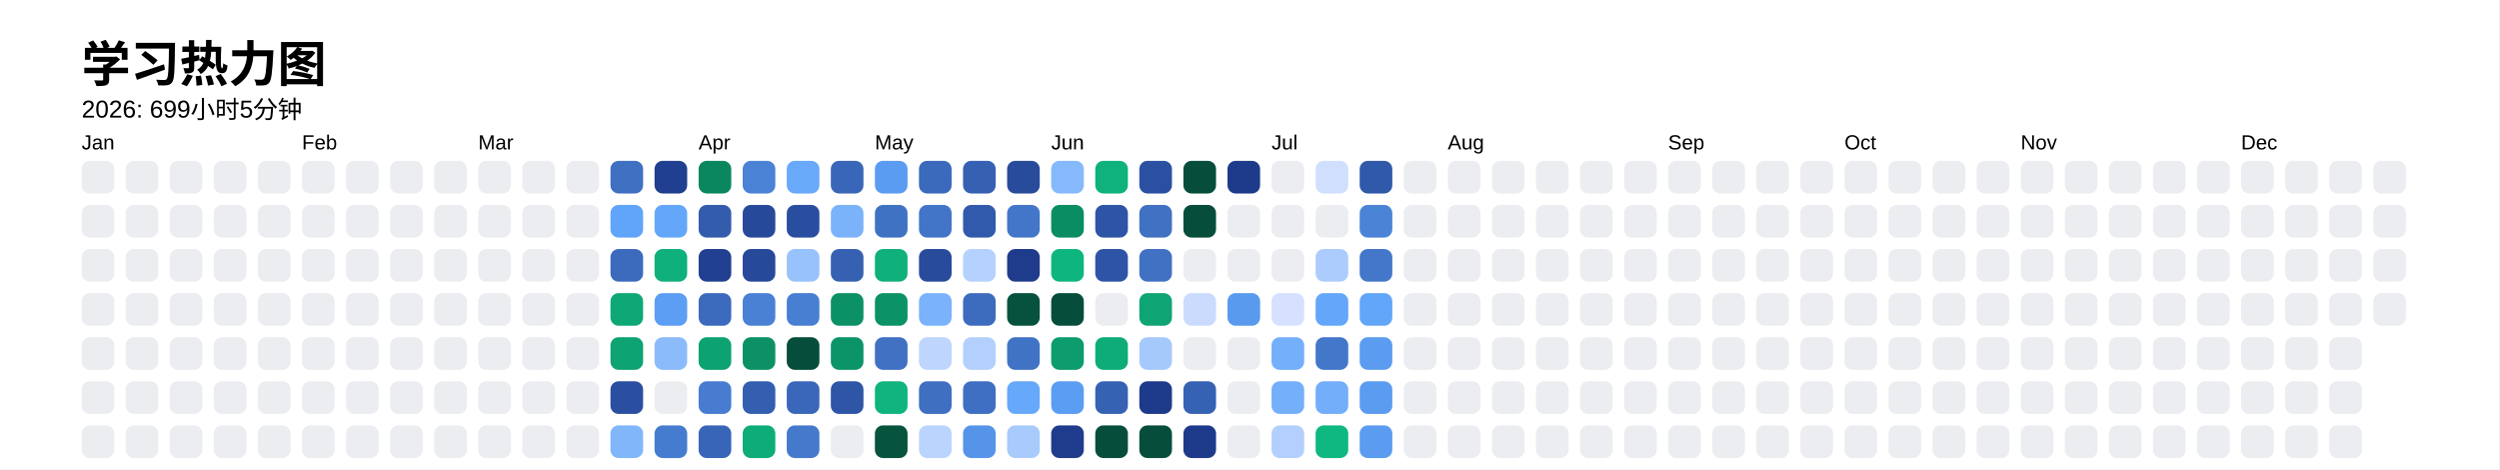
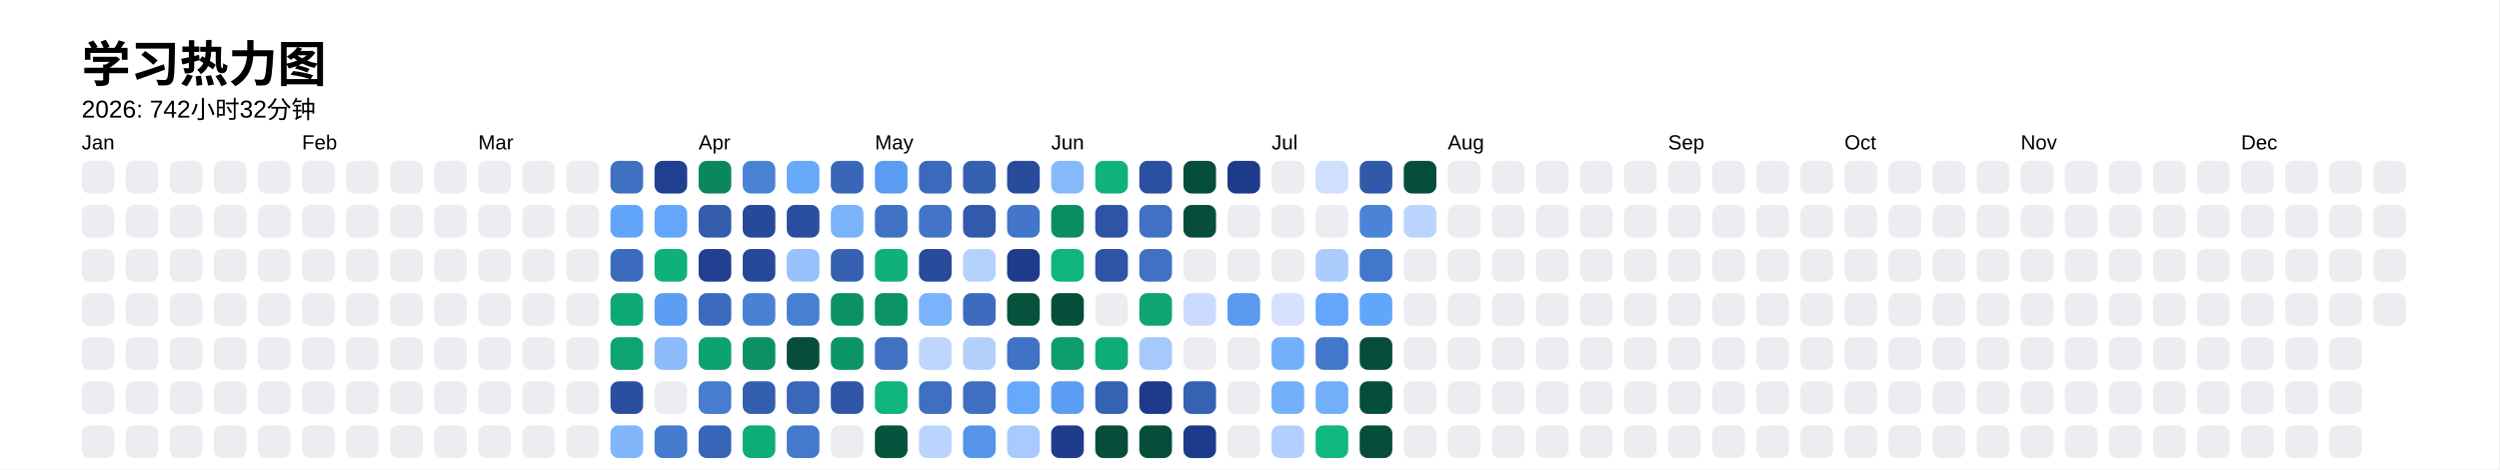
<svg xmlns="http://www.w3.org/2000/svg" style="background-color:white;" baseProfile="full" height="57.5mm" version="1.1" viewBox="0,0,306.2,57.5" width="306.2mm">
  <defs />
  <rect fill="#FFFFFF" height="57.5" width="306.2" x="0" y="0" />
  <text fill="#000000" style="font-size:6px; font-family:Arial; font-weight:bold;" x="10" y="10">学习热力图</text>
-   <text fill="#000000" style="font-size:3px; font-family:Arial;" x="10" y="14.4">2026: 699小时5分钟</text>
+   <text fill="#000000" style="font-size:3px; font-family:Arial;" x="10" y="14.4">2026: 742小时32分钟</text>
  <text fill="#000000" style="font-size:2.5px; font-family:Arial" x="10" y="18.3">Jan</text>
  <rect fill="#ebedf0" height="4" rx="1" ry="1" width="4" x="10" y="19.7" />
  <rect fill="#ebedf0" height="4" rx="1" ry="1" width="4" x="10" y="25.1" />
  <rect fill="#ebedf0" height="4" rx="1" ry="1" width="4" x="10" y="30.5" />
  <rect fill="#ebedf0" height="4" rx="1" ry="1" width="4" x="10" y="35.9" />
  <rect fill="#ebedf0" height="4" rx="1" ry="1" width="4" x="10" y="41.3" />
  <rect fill="#ebedf0" height="4" rx="1" ry="1" width="4" x="10" y="46.7" />
  <rect fill="#ebedf0" height="4" rx="1" ry="1" width="4" x="10" y="52.1" />
  <rect fill="#ebedf0" height="4" rx="1" ry="1" width="4" x="15.4" y="19.7" />
  <rect fill="#ebedf0" height="4" rx="1" ry="1" width="4" x="15.4" y="25.1" />
  <rect fill="#ebedf0" height="4" rx="1" ry="1" width="4" x="15.4" y="30.5" />
  <rect fill="#ebedf0" height="4" rx="1" ry="1" width="4" x="15.4" y="35.9" />
  <rect fill="#ebedf0" height="4" rx="1" ry="1" width="4" x="15.4" y="41.3" />
  <rect fill="#ebedf0" height="4" rx="1" ry="1" width="4" x="15.4" y="46.7" />
  <rect fill="#ebedf0" height="4" rx="1" ry="1" width="4" x="15.4" y="52.1" />
  <rect fill="#ebedf0" height="4" rx="1" ry="1" width="4" x="20.8" y="19.7" />
  <rect fill="#ebedf0" height="4" rx="1" ry="1" width="4" x="20.8" y="25.1" />
  <rect fill="#ebedf0" height="4" rx="1" ry="1" width="4" x="20.8" y="30.5" />
  <rect fill="#ebedf0" height="4" rx="1" ry="1" width="4" x="20.8" y="35.9" />
  <rect fill="#ebedf0" height="4" rx="1" ry="1" width="4" x="20.8" y="41.3" />
  <rect fill="#ebedf0" height="4" rx="1" ry="1" width="4" x="20.8" y="46.7" />
  <rect fill="#ebedf0" height="4" rx="1" ry="1" width="4" x="20.8" y="52.1" />
  <rect fill="#ebedf0" height="4" rx="1" ry="1" width="4" x="26.2" y="19.7" />
  <rect fill="#ebedf0" height="4" rx="1" ry="1" width="4" x="26.2" y="25.1" />
  <rect fill="#ebedf0" height="4" rx="1" ry="1" width="4" x="26.2" y="30.5" />
  <rect fill="#ebedf0" height="4" rx="1" ry="1" width="4" x="26.2" y="35.9" />
  <rect fill="#ebedf0" height="4" rx="1" ry="1" width="4" x="26.2" y="41.3" />
  <rect fill="#ebedf0" height="4" rx="1" ry="1" width="4" x="26.2" y="46.7" />
  <rect fill="#ebedf0" height="4" rx="1" ry="1" width="4" x="26.2" y="52.1" />
  <rect fill="#ebedf0" height="4" rx="1" ry="1" width="4" x="31.6" y="19.7" />
  <rect fill="#ebedf0" height="4" rx="1" ry="1" width="4" x="31.6" y="25.1" />
  <rect fill="#ebedf0" height="4" rx="1" ry="1" width="4" x="31.6" y="30.5" />
  <rect fill="#ebedf0" height="4" rx="1" ry="1" width="4" x="31.6" y="35.9" />
  <rect fill="#ebedf0" height="4" rx="1" ry="1" width="4" x="31.6" y="41.3" />
  <rect fill="#ebedf0" height="4" rx="1" ry="1" width="4" x="31.6" y="46.7" />
  <rect fill="#ebedf0" height="4" rx="1" ry="1" width="4" x="31.6" y="52.1" />
  <text fill="#000000" style="font-size:2.5px; font-family:Arial" x="37.0" y="18.3">Feb</text>
  <rect fill="#ebedf0" height="4" rx="1" ry="1" width="4" x="37.0" y="19.7" />
  <rect fill="#ebedf0" height="4" rx="1" ry="1" width="4" x="37.0" y="25.1" />
  <rect fill="#ebedf0" height="4" rx="1" ry="1" width="4" x="37.0" y="30.5" />
  <rect fill="#ebedf0" height="4" rx="1" ry="1" width="4" x="37.0" y="35.9" />
  <rect fill="#ebedf0" height="4" rx="1" ry="1" width="4" x="37.0" y="41.3" />
  <rect fill="#ebedf0" height="4" rx="1" ry="1" width="4" x="37.0" y="46.7" />
  <rect fill="#ebedf0" height="4" rx="1" ry="1" width="4" x="37.0" y="52.1" />
  <rect fill="#ebedf0" height="4" rx="1" ry="1" width="4" x="42.4" y="19.7" />
  <rect fill="#ebedf0" height="4" rx="1" ry="1" width="4" x="42.4" y="25.1" />
  <rect fill="#ebedf0" height="4" rx="1" ry="1" width="4" x="42.4" y="30.5" />
  <rect fill="#ebedf0" height="4" rx="1" ry="1" width="4" x="42.4" y="35.9" />
  <rect fill="#ebedf0" height="4" rx="1" ry="1" width="4" x="42.4" y="41.3" />
  <rect fill="#ebedf0" height="4" rx="1" ry="1" width="4" x="42.4" y="46.7" />
  <rect fill="#ebedf0" height="4" rx="1" ry="1" width="4" x="42.4" y="52.1" />
  <rect fill="#ebedf0" height="4" rx="1" ry="1" width="4" x="47.8" y="19.7" />
  <rect fill="#ebedf0" height="4" rx="1" ry="1" width="4" x="47.8" y="25.1" />
  <rect fill="#ebedf0" height="4" rx="1" ry="1" width="4" x="47.8" y="30.5" />
  <rect fill="#ebedf0" height="4" rx="1" ry="1" width="4" x="47.8" y="35.9" />
  <rect fill="#ebedf0" height="4" rx="1" ry="1" width="4" x="47.8" y="41.3" />
  <rect fill="#ebedf0" height="4" rx="1" ry="1" width="4" x="47.8" y="46.7" />
  <rect fill="#ebedf0" height="4" rx="1" ry="1" width="4" x="47.8" y="52.1" />
  <rect fill="#ebedf0" height="4" rx="1" ry="1" width="4" x="53.2" y="19.7" />
  <rect fill="#ebedf0" height="4" rx="1" ry="1" width="4" x="53.2" y="25.1" />
  <rect fill="#ebedf0" height="4" rx="1" ry="1" width="4" x="53.2" y="30.5" />
  <rect fill="#ebedf0" height="4" rx="1" ry="1" width="4" x="53.2" y="35.9" />
  <rect fill="#ebedf0" height="4" rx="1" ry="1" width="4" x="53.2" y="41.3" />
  <rect fill="#ebedf0" height="4" rx="1" ry="1" width="4" x="53.2" y="46.7" />
  <rect fill="#ebedf0" height="4" rx="1" ry="1" width="4" x="53.2" y="52.1" />
  <text fill="#000000" style="font-size:2.5px; font-family:Arial" x="58.6" y="18.3">Mar</text>
  <rect fill="#ebedf0" height="4" rx="1" ry="1" width="4" x="58.6" y="19.7" />
  <rect fill="#ebedf0" height="4" rx="1" ry="1" width="4" x="58.6" y="25.1" />
  <rect fill="#ebedf0" height="4" rx="1" ry="1" width="4" x="58.6" y="30.5" />
  <rect fill="#ebedf0" height="4" rx="1" ry="1" width="4" x="58.6" y="35.9" />
  <rect fill="#ebedf0" height="4" rx="1" ry="1" width="4" x="58.6" y="41.3" />
  <rect fill="#ebedf0" height="4" rx="1" ry="1" width="4" x="58.6" y="46.7" />
  <rect fill="#ebedf0" height="4" rx="1" ry="1" width="4" x="58.6" y="52.1" />
  <rect fill="#ebedf0" height="4" rx="1" ry="1" width="4" x="64" y="19.7" />
  <rect fill="#ebedf0" height="4" rx="1" ry="1" width="4" x="64" y="25.1" />
  <rect fill="#ebedf0" height="4" rx="1" ry="1" width="4" x="64" y="30.5" />
  <rect fill="#ebedf0" height="4" rx="1" ry="1" width="4" x="64" y="35.9" />
  <rect fill="#ebedf0" height="4" rx="1" ry="1" width="4" x="64" y="41.3" />
  <rect fill="#ebedf0" height="4" rx="1" ry="1" width="4" x="64" y="46.7" />
  <rect fill="#ebedf0" height="4" rx="1" ry="1" width="4" x="64" y="52.1" />
  <rect fill="#ebedf0" height="4" rx="1" ry="1" width="4" x="69.4" y="19.7" />
  <rect fill="#ebedf0" height="4" rx="1" ry="1" width="4" x="69.4" y="25.1" />
  <rect fill="#ebedf0" height="4" rx="1" ry="1" width="4" x="69.4" y="30.5" />
  <rect fill="#ebedf0" height="4" rx="1" ry="1" width="4" x="69.4" y="35.9" />
  <rect fill="#ebedf0" height="4" rx="1" ry="1" width="4" x="69.4" y="41.3" />
  <rect fill="#ebedf0" height="4" rx="1" ry="1" width="4" x="69.4" y="46.7" />
  <rect fill="#ebedf0" height="4" rx="1" ry="1" width="4" x="69.4" y="52.1" />
  <rect fill="#3f70c2" height="4" rx="1" ry="1" width="4" x="74.8" y="19.7" />
  <rect fill="#60a5fa" height="4" rx="1" ry="1" width="4" x="74.8" y="25.1" />
  <rect fill="#3c6bbd" height="4" rx="1" ry="1" width="4" x="74.8" y="30.5" />
  <rect fill="#0ea876" height="4" rx="1" ry="1" width="4" x="74.8" y="35.9" />
  <rect fill="#0ea373" height="4" rx="1" ry="1" width="4" x="74.8" y="41.3" />
  <rect fill="#2b4fa0" height="4" rx="1" ry="1" width="4" x="74.8" y="46.7" />
  <rect fill="#81b6fb" height="4" rx="1" ry="1" width="4" x="74.8" y="52.1" />
  <rect fill="#213f90" height="4" rx="1" ry="1" width="4" x="80.2" y="19.7" />
  <rect fill="#64a7fa" height="4" rx="1" ry="1" width="4" x="80.2" y="25.1" />
  <rect fill="#0fb07b" height="4" rx="1" ry="1" width="4" x="80.2" y="30.5" />
  <rect fill="#5c9ef3" height="4" rx="1" ry="1" width="4" x="80.2" y="35.9" />
  <rect fill="#8cbbfb" height="4" rx="1" ry="1" width="4" x="80.2" y="41.3" />
  <rect fill="#ebedf0" height="4" rx="1" ry="1" width="4" x="80.2" y="46.7" />
  <rect fill="#467ccf" height="4" rx="1" ry="1" width="4" x="80.2" y="52.1" />
  <text fill="#000000" style="font-size:2.5px; font-family:Arial" x="85.6" y="18.3">Apr</text>
  <rect fill="#0b8760" height="4" rx="1" ry="1" width="4" x="85.6" y="19.7" />
  <rect fill="#335cad" height="4" rx="1" ry="1" width="4" x="85.6" y="25.1" />
  <rect fill="#224091" height="4" rx="1" ry="1" width="4" x="85.6" y="30.5" />
  <rect fill="#3c6bbe" height="4" rx="1" ry="1" width="4" x="85.6" y="35.9" />
  <rect fill="#0da272" height="4" rx="1" ry="1" width="4" x="85.6" y="41.3" />
  <rect fill="#477cd0" height="4" rx="1" ry="1" width="4" x="85.6" y="46.7" />
  <rect fill="#3865b7" height="4" rx="1" ry="1" width="4" x="85.6" y="52.1" />
  <rect fill="#4a82d5" height="4" rx="1" ry="1" width="4" x="91" y="19.7" />
  <rect fill="#274999" height="4" rx="1" ry="1" width="4" x="91" y="25.1" />
  <rect fill="#27499a" height="4" rx="1" ry="1" width="4" x="91" y="30.5" />
  <rect fill="#4a81d5" height="4" rx="1" ry="1" width="4" x="91" y="35.9" />
  <rect fill="#0c9167" height="4" rx="1" ry="1" width="4" x="91" y="41.3" />
  <rect fill="#345fb0" height="4" rx="1" ry="1" width="4" x="91" y="46.7" />
  <rect fill="#0eac79" height="4" rx="1" ry="1" width="4" x="91" y="52.1" />
  <rect fill="#68a9fa" height="4" rx="1" ry="1" width="4" x="96.4" y="19.7" />
  <rect fill="#2a4e9f" height="4" rx="1" ry="1" width="4" x="96.4" y="25.1" />
  <rect fill="#98c2fc" height="4" rx="1" ry="1" width="4" x="96.4" y="30.5" />
  <rect fill="#487fd2" height="4" rx="1" ry="1" width="4" x="96.4" y="35.9" />
  <rect fill="#064e3b" height="4" rx="1" ry="1" width="4" x="96.4" y="41.3" />
  <rect fill="#3a67ba" height="4" rx="1" ry="1" width="4" x="96.4" y="46.7" />
  <rect fill="#4579cc" height="4" rx="1" ry="1" width="4" x="96.4" y="52.1" />
  <rect fill="#3966b8" height="4" rx="1" ry="1" width="4" x="101.8" y="19.7" />
  <rect fill="#7bb3fb" height="4" rx="1" ry="1" width="4" x="101.8" y="25.1" />
  <rect fill="#3661b3" height="4" rx="1" ry="1" width="4" x="101.8" y="30.5" />
  <rect fill="#0c9167" height="4" rx="1" ry="1" width="4" x="101.8" y="35.9" />
  <rect fill="#0c9469" height="4" rx="1" ry="1" width="4" x="101.8" y="41.3" />
  <rect fill="#2e55a6" height="4" rx="1" ry="1" width="4" x="101.8" y="46.7" />
  <rect fill="#ebedf0" height="4" rx="1" ry="1" width="4" x="101.8" y="52.1" />
  <text fill="#000000" style="font-size:2.5px; font-family:Arial" x="107.2" y="18.3">May</text>
  <rect fill="#5a9cf1" height="4" rx="1" ry="1" width="4" x="107.2" y="19.7" />
  <rect fill="#4072c4" height="4" rx="1" ry="1" width="4" x="107.2" y="25.1" />
  <rect fill="#0fb07b" height="4" rx="1" ry="1" width="4" x="107.2" y="30.5" />
  <rect fill="#0c9267" height="4" rx="1" ry="1" width="4" x="107.2" y="35.9" />
  <rect fill="#4071c3" height="4" rx="1" ry="1" width="4" x="107.2" y="41.3" />
  <rect fill="#0fb47e" height="4" rx="1" ry="1" width="4" x="107.2" y="46.7" />
  <rect fill="#06533e" height="4" rx="1" ry="1" width="4" x="107.2" y="52.1" />
  <rect fill="#3b6abc" height="4" rx="1" ry="1" width="4" x="112.6" y="19.7" />
  <rect fill="#4275c8" height="4" rx="1" ry="1" width="4" x="112.6" y="25.1" />
  <rect fill="#284b9c" height="4" rx="1" ry="1" width="4" x="112.6" y="30.5" />
  <rect fill="#7ab2fb" height="4" rx="1" ry="1" width="4" x="112.6" y="35.9" />
  <rect fill="#bed5fd" height="4" rx="1" ry="1" width="4" x="112.6" y="41.3" />
  <rect fill="#3e6fc1" height="4" rx="1" ry="1" width="4" x="112.6" y="46.7" />
  <rect fill="#bbd4fd" height="4" rx="1" ry="1" width="4" x="112.6" y="52.1" />
  <rect fill="#3661b3" height="4" rx="1" ry="1" width="4" x="118" y="19.7" />
  <rect fill="#325aac" height="4" rx="1" ry="1" width="4" x="118" y="25.1" />
  <rect fill="#b5d1fd" height="4" rx="1" ry="1" width="4" x="118" y="30.5" />
  <rect fill="#3d6cbe" height="4" rx="1" ry="1" width="4" x="118" y="35.9" />
  <rect fill="#b3d0fd" height="4" rx="1" ry="1" width="4" x="118" y="41.3" />
  <rect fill="#3f6fc2" height="4" rx="1" ry="1" width="4" x="118" y="46.7" />
  <rect fill="#5694e9" height="4" rx="1" ry="1" width="4" x="118" y="52.1" />
  <rect fill="#284b9c" height="4" rx="1" ry="1" width="4" x="123.4" y="19.7" />
  <rect fill="#4376c9" height="4" rx="1" ry="1" width="4" x="123.4" y="25.1" />
  <rect fill="#1f3b8b" height="4" rx="1" ry="1" width="4" x="123.4" y="30.5" />
  <rect fill="#06523d" height="4" rx="1" ry="1" width="4" x="123.4" y="35.9" />
  <rect fill="#4173c5" height="4" rx="1" ry="1" width="4" x="123.4" y="41.3" />
  <rect fill="#66a8fa" height="4" rx="1" ry="1" width="4" x="123.4" y="46.7" />
  <rect fill="#a8cafc" height="4" rx="1" ry="1" width="4" x="123.4" y="52.1" />
  <text fill="#000000" style="font-size:2.5px; font-family:Arial" x="128.8" y="18.3">Jun</text>
  <rect fill="#86b9fb" height="4" rx="1" ry="1" width="4" x="128.8" y="19.7" />
  <rect fill="#0b8d64" height="4" rx="1" ry="1" width="4" x="128.8" y="25.1" />
  <rect fill="#0fb57e" height="4" rx="1" ry="1" width="4" x="128.8" y="30.5" />
  <rect fill="#064e3b" height="4" rx="1" ry="1" width="4" x="128.8" y="35.9" />
  <rect fill="#0d9c6e" height="4" rx="1" ry="1" width="4" x="128.8" y="41.3" />
  <rect fill="#5b9df2" height="4" rx="1" ry="1" width="4" x="128.8" y="46.7" />
  <rect fill="#1f3c8c" height="4" rx="1" ry="1" width="4" x="128.8" y="52.1" />
  <rect fill="#0fb17c" height="4" rx="1" ry="1" width="4" x="134.2" y="19.7" />
  <rect fill="#2e54a5" height="4" rx="1" ry="1" width="4" x="134.2" y="25.1" />
  <rect fill="#2e54a6" height="4" rx="1" ry="1" width="4" x="134.2" y="30.5" />
  <rect fill="#ebedf0" height="4" rx="1" ry="1" width="4" x="134.2" y="35.9" />
  <rect fill="#0eac78" height="4" rx="1" ry="1" width="4" x="134.2" y="41.3" />
  <rect fill="#3662b4" height="4" rx="1" ry="1" width="4" x="134.2" y="46.7" />
  <rect fill="#064e3b" height="4" rx="1" ry="1" width="4" x="134.2" y="52.1" />
  <rect fill="#2c50a1" height="4" rx="1" ry="1" width="4" x="139.6" y="19.7" />
  <rect fill="#4071c3" height="4" rx="1" ry="1" width="4" x="139.6" y="25.1" />
  <rect fill="#4071c3" height="4" rx="1" ry="1" width="4" x="139.6" y="30.5" />
  <rect fill="#0ea473" height="4" rx="1" ry="1" width="4" x="139.6" y="35.9" />
  <rect fill="#a6c9fc" height="4" rx="1" ry="1" width="4" x="139.6" y="41.3" />
  <rect fill="#1e3a8a" height="4" rx="1" ry="1" width="4" x="139.6" y="46.7" />
  <rect fill="#064e3b" height="4" rx="1" ry="1" width="4" x="139.6" y="52.1" />
  <rect fill="#064e3b" height="4" rx="1" ry="1" width="4" x="145" y="19.7" />
  <rect fill="#064e3b" height="4" rx="1" ry="1" width="4" x="145" y="25.1" />
  <rect fill="#ebedf0" height="4" rx="1" ry="1" width="4" x="145" y="30.5" />
  <rect fill="#cadbfe" height="4" rx="1" ry="1" width="4" x="145" y="35.9" />
  <rect fill="#ebedf0" height="4" rx="1" ry="1" width="4" x="145" y="41.3" />
  <rect fill="#3662b4" height="4" rx="1" ry="1" width="4" x="145" y="46.7" />
  <rect fill="#1e3b8b" height="4" rx="1" ry="1" width="4" x="145" y="52.1" />
  <rect fill="#1e3b8b" height="4" rx="1" ry="1" width="4" x="150.4" y="19.7" />
  <rect fill="#ebedf0" height="4" rx="1" ry="1" width="4" x="150.4" y="25.1" />
  <rect fill="#ebedf0" height="4" rx="1" ry="1" width="4" x="150.4" y="30.5" />
  <rect fill="#599aef" height="4" rx="1" ry="1" width="4" x="150.4" y="35.9" />
  <rect fill="#ebedf0" height="4" rx="1" ry="1" width="4" x="150.4" y="41.3" />
  <rect fill="#ebedf0" height="4" rx="1" ry="1" width="4" x="150.4" y="46.7" />
  <rect fill="#ebedf0" height="4" rx="1" ry="1" width="4" x="150.4" y="52.1" />
  <text fill="#000000" style="font-size:2.5px; font-family:Arial" x="155.8" y="18.3">Jul</text>
  <rect fill="#ebedf0" height="4" rx="1" ry="1" width="4" x="155.8" y="19.7" />
  <rect fill="#ebedf0" height="4" rx="1" ry="1" width="4" x="155.8" y="25.1" />
  <rect fill="#ebedf0" height="4" rx="1" ry="1" width="4" x="155.8" y="30.5" />
  <rect fill="#d5e1fe" height="4" rx="1" ry="1" width="4" x="155.8" y="35.9" />
  <rect fill="#74affa" height="4" rx="1" ry="1" width="4" x="155.8" y="41.3" />
  <rect fill="#74affa" height="4" rx="1" ry="1" width="4" x="155.8" y="46.7" />
  <rect fill="#b3cffd" height="4" rx="1" ry="1" width="4" x="155.8" y="52.1" />
  <rect fill="#d0dffe" height="4" rx="1" ry="1" width="4" x="161.2" y="19.7" />
  <rect fill="#ebedf0" height="4" rx="1" ry="1" width="4" x="161.2" y="25.1" />
  <rect fill="#acccfd" height="4" rx="1" ry="1" width="4" x="161.2" y="30.5" />
  <rect fill="#63a6fa" height="4" rx="1" ry="1" width="4" x="161.2" y="35.9" />
  <rect fill="#4377ca" height="4" rx="1" ry="1" width="4" x="161.2" y="41.3" />
  <rect fill="#72aefa" height="4" rx="1" ry="1" width="4" x="161.2" y="46.7" />
  <rect fill="#0fb880" height="4" rx="1" ry="1" width="4" x="161.2" y="52.1" />
  <rect fill="#3159aa" height="4" rx="1" ry="1" width="4" x="166.6" y="19.7" />
  <rect fill="#4b83d7" height="4" rx="1" ry="1" width="4" x="166.6" y="25.1" />
  <rect fill="#4377ca" height="4" rx="1" ry="1" width="4" x="166.6" y="30.5" />
  <rect fill="#62a6fa" height="4" rx="1" ry="1" width="4" x="166.6" y="35.9" />
-   <rect fill="#5b9cf1" height="4" rx="1" ry="1" width="4" x="166.6" y="41.3" />
-   <rect fill="#5b9cf1" height="4" rx="1" ry="1" width="4" x="166.6" y="46.7" />
-   <rect fill="#5b9cf1" height="4" rx="1" ry="1" width="4" x="166.6" y="52.1" />
-   <rect fill="#ebedf0" height="4" rx="1" ry="1" width="4" x="172" y="19.7" />
-   <rect fill="#ebedf0" height="4" rx="1" ry="1" width="4" x="172" y="25.1" />
+   <rect fill="#064e3b" height="4" rx="1" ry="1" width="4" x="166.6" y="41.3" />
+   <rect fill="#064e3b" height="4" rx="1" ry="1" width="4" x="166.6" y="46.7" />
+   <rect fill="#064e3b" height="4" rx="1" ry="1" width="4" x="166.6" y="52.1" />
+   <rect fill="#064e3b" height="4" rx="1" ry="1" width="4" x="172" y="19.7" />
+   <rect fill="#bbd4fd" height="4" rx="1" ry="1" width="4" x="172" y="25.1" />
  <rect fill="#ebedf0" height="4" rx="1" ry="1" width="4" x="172" y="30.5" />
  <rect fill="#ebedf0" height="4" rx="1" ry="1" width="4" x="172" y="35.9" />
  <rect fill="#ebedf0" height="4" rx="1" ry="1" width="4" x="172" y="41.3" />
  <rect fill="#ebedf0" height="4" rx="1" ry="1" width="4" x="172" y="46.7" />
  <rect fill="#ebedf0" height="4" rx="1" ry="1" width="4" x="172" y="52.1" />
  <text fill="#000000" style="font-size:2.5px; font-family:Arial" x="177.4" y="18.3">Aug</text>
  <rect fill="#ebedf0" height="4" rx="1" ry="1" width="4" x="177.4" y="19.7" />
  <rect fill="#ebedf0" height="4" rx="1" ry="1" width="4" x="177.4" y="25.1" />
  <rect fill="#ebedf0" height="4" rx="1" ry="1" width="4" x="177.4" y="30.5" />
  <rect fill="#ebedf0" height="4" rx="1" ry="1" width="4" x="177.4" y="35.9" />
  <rect fill="#ebedf0" height="4" rx="1" ry="1" width="4" x="177.4" y="41.3" />
  <rect fill="#ebedf0" height="4" rx="1" ry="1" width="4" x="177.4" y="46.7" />
  <rect fill="#ebedf0" height="4" rx="1" ry="1" width="4" x="177.4" y="52.1" />
  <rect fill="#ebedf0" height="4" rx="1" ry="1" width="4" x="182.8" y="19.7" />
  <rect fill="#ebedf0" height="4" rx="1" ry="1" width="4" x="182.8" y="25.1" />
  <rect fill="#ebedf0" height="4" rx="1" ry="1" width="4" x="182.8" y="30.5" />
  <rect fill="#ebedf0" height="4" rx="1" ry="1" width="4" x="182.8" y="35.9" />
  <rect fill="#ebedf0" height="4" rx="1" ry="1" width="4" x="182.8" y="41.3" />
  <rect fill="#ebedf0" height="4" rx="1" ry="1" width="4" x="182.8" y="46.7" />
  <rect fill="#ebedf0" height="4" rx="1" ry="1" width="4" x="182.8" y="52.1" />
  <rect fill="#ebedf0" height="4" rx="1" ry="1" width="4" x="188.2" y="19.7" />
  <rect fill="#ebedf0" height="4" rx="1" ry="1" width="4" x="188.2" y="25.1" />
  <rect fill="#ebedf0" height="4" rx="1" ry="1" width="4" x="188.2" y="30.5" />
  <rect fill="#ebedf0" height="4" rx="1" ry="1" width="4" x="188.2" y="35.9" />
  <rect fill="#ebedf0" height="4" rx="1" ry="1" width="4" x="188.2" y="41.3" />
  <rect fill="#ebedf0" height="4" rx="1" ry="1" width="4" x="188.2" y="46.7" />
  <rect fill="#ebedf0" height="4" rx="1" ry="1" width="4" x="188.2" y="52.1" />
  <rect fill="#ebedf0" height="4" rx="1" ry="1" width="4" x="193.6" y="19.7" />
  <rect fill="#ebedf0" height="4" rx="1" ry="1" width="4" x="193.6" y="25.1" />
  <rect fill="#ebedf0" height="4" rx="1" ry="1" width="4" x="193.6" y="30.5" />
  <rect fill="#ebedf0" height="4" rx="1" ry="1" width="4" x="193.6" y="35.9" />
  <rect fill="#ebedf0" height="4" rx="1" ry="1" width="4" x="193.6" y="41.3" />
  <rect fill="#ebedf0" height="4" rx="1" ry="1" width="4" x="193.6" y="46.7" />
  <rect fill="#ebedf0" height="4" rx="1" ry="1" width="4" x="193.6" y="52.1" />
  <rect fill="#ebedf0" height="4" rx="1" ry="1" width="4" x="199" y="19.7" />
  <rect fill="#ebedf0" height="4" rx="1" ry="1" width="4" x="199" y="25.1" />
  <rect fill="#ebedf0" height="4" rx="1" ry="1" width="4" x="199" y="30.5" />
  <rect fill="#ebedf0" height="4" rx="1" ry="1" width="4" x="199" y="35.9" />
  <rect fill="#ebedf0" height="4" rx="1" ry="1" width="4" x="199" y="41.3" />
  <rect fill="#ebedf0" height="4" rx="1" ry="1" width="4" x="199" y="46.7" />
  <rect fill="#ebedf0" height="4" rx="1" ry="1" width="4" x="199" y="52.1" />
  <text fill="#000000" style="font-size:2.5px; font-family:Arial" x="204.4" y="18.3">Sep</text>
  <rect fill="#ebedf0" height="4" rx="1" ry="1" width="4" x="204.4" y="19.7" />
  <rect fill="#ebedf0" height="4" rx="1" ry="1" width="4" x="204.4" y="25.1" />
  <rect fill="#ebedf0" height="4" rx="1" ry="1" width="4" x="204.4" y="30.5" />
  <rect fill="#ebedf0" height="4" rx="1" ry="1" width="4" x="204.4" y="35.9" />
  <rect fill="#ebedf0" height="4" rx="1" ry="1" width="4" x="204.4" y="41.3" />
  <rect fill="#ebedf0" height="4" rx="1" ry="1" width="4" x="204.4" y="46.7" />
  <rect fill="#ebedf0" height="4" rx="1" ry="1" width="4" x="204.4" y="52.1" />
  <rect fill="#ebedf0" height="4" rx="1" ry="1" width="4" x="209.8" y="19.7" />
  <rect fill="#ebedf0" height="4" rx="1" ry="1" width="4" x="209.8" y="25.1" />
  <rect fill="#ebedf0" height="4" rx="1" ry="1" width="4" x="209.8" y="30.5" />
  <rect fill="#ebedf0" height="4" rx="1" ry="1" width="4" x="209.8" y="35.9" />
  <rect fill="#ebedf0" height="4" rx="1" ry="1" width="4" x="209.8" y="41.3" />
  <rect fill="#ebedf0" height="4" rx="1" ry="1" width="4" x="209.8" y="46.7" />
  <rect fill="#ebedf0" height="4" rx="1" ry="1" width="4" x="209.8" y="52.1" />
  <rect fill="#ebedf0" height="4" rx="1" ry="1" width="4" x="215.2" y="19.7" />
  <rect fill="#ebedf0" height="4" rx="1" ry="1" width="4" x="215.2" y="25.1" />
  <rect fill="#ebedf0" height="4" rx="1" ry="1" width="4" x="215.2" y="30.5" />
  <rect fill="#ebedf0" height="4" rx="1" ry="1" width="4" x="215.2" y="35.9" />
  <rect fill="#ebedf0" height="4" rx="1" ry="1" width="4" x="215.2" y="41.3" />
  <rect fill="#ebedf0" height="4" rx="1" ry="1" width="4" x="215.2" y="46.7" />
  <rect fill="#ebedf0" height="4" rx="1" ry="1" width="4" x="215.2" y="52.1" />
  <rect fill="#ebedf0" height="4" rx="1" ry="1" width="4" x="220.6" y="19.7" />
  <rect fill="#ebedf0" height="4" rx="1" ry="1" width="4" x="220.6" y="25.1" />
  <rect fill="#ebedf0" height="4" rx="1" ry="1" width="4" x="220.6" y="30.5" />
  <rect fill="#ebedf0" height="4" rx="1" ry="1" width="4" x="220.6" y="35.9" />
  <rect fill="#ebedf0" height="4" rx="1" ry="1" width="4" x="220.6" y="41.3" />
  <rect fill="#ebedf0" height="4" rx="1" ry="1" width="4" x="220.6" y="46.7" />
  <rect fill="#ebedf0" height="4" rx="1" ry="1" width="4" x="220.6" y="52.1" />
  <text fill="#000000" style="font-size:2.5px; font-family:Arial" x="226" y="18.3">Oct</text>
  <rect fill="#ebedf0" height="4" rx="1" ry="1" width="4" x="226" y="19.7" />
  <rect fill="#ebedf0" height="4" rx="1" ry="1" width="4" x="226" y="25.1" />
  <rect fill="#ebedf0" height="4" rx="1" ry="1" width="4" x="226" y="30.5" />
  <rect fill="#ebedf0" height="4" rx="1" ry="1" width="4" x="226" y="35.9" />
  <rect fill="#ebedf0" height="4" rx="1" ry="1" width="4" x="226" y="41.3" />
  <rect fill="#ebedf0" height="4" rx="1" ry="1" width="4" x="226" y="46.7" />
  <rect fill="#ebedf0" height="4" rx="1" ry="1" width="4" x="226" y="52.1" />
  <rect fill="#ebedf0" height="4" rx="1" ry="1" width="4" x="231.4" y="19.7" />
  <rect fill="#ebedf0" height="4" rx="1" ry="1" width="4" x="231.4" y="25.1" />
  <rect fill="#ebedf0" height="4" rx="1" ry="1" width="4" x="231.4" y="30.5" />
  <rect fill="#ebedf0" height="4" rx="1" ry="1" width="4" x="231.4" y="35.9" />
  <rect fill="#ebedf0" height="4" rx="1" ry="1" width="4" x="231.4" y="41.3" />
  <rect fill="#ebedf0" height="4" rx="1" ry="1" width="4" x="231.4" y="46.7" />
  <rect fill="#ebedf0" height="4" rx="1" ry="1" width="4" x="231.4" y="52.1" />
  <rect fill="#ebedf0" height="4" rx="1" ry="1" width="4" x="236.8" y="19.7" />
  <rect fill="#ebedf0" height="4" rx="1" ry="1" width="4" x="236.8" y="25.1" />
  <rect fill="#ebedf0" height="4" rx="1" ry="1" width="4" x="236.8" y="30.5" />
  <rect fill="#ebedf0" height="4" rx="1" ry="1" width="4" x="236.8" y="35.9" />
  <rect fill="#ebedf0" height="4" rx="1" ry="1" width="4" x="236.8" y="41.3" />
  <rect fill="#ebedf0" height="4" rx="1" ry="1" width="4" x="236.8" y="46.7" />
  <rect fill="#ebedf0" height="4" rx="1" ry="1" width="4" x="236.8" y="52.1" />
  <rect fill="#ebedf0" height="4" rx="1" ry="1" width="4" x="242.2" y="19.7" />
  <rect fill="#ebedf0" height="4" rx="1" ry="1" width="4" x="242.2" y="25.1" />
  <rect fill="#ebedf0" height="4" rx="1" ry="1" width="4" x="242.2" y="30.5" />
  <rect fill="#ebedf0" height="4" rx="1" ry="1" width="4" x="242.2" y="35.9" />
  <rect fill="#ebedf0" height="4" rx="1" ry="1" width="4" x="242.2" y="41.3" />
  <rect fill="#ebedf0" height="4" rx="1" ry="1" width="4" x="242.2" y="46.7" />
  <rect fill="#ebedf0" height="4" rx="1" ry="1" width="4" x="242.2" y="52.1" />
  <text fill="#000000" style="font-size:2.5px; font-family:Arial" x="247.6" y="18.3">Nov</text>
  <rect fill="#ebedf0" height="4" rx="1" ry="1" width="4" x="247.6" y="19.7" />
  <rect fill="#ebedf0" height="4" rx="1" ry="1" width="4" x="247.6" y="25.1" />
  <rect fill="#ebedf0" height="4" rx="1" ry="1" width="4" x="247.6" y="30.5" />
  <rect fill="#ebedf0" height="4" rx="1" ry="1" width="4" x="247.6" y="35.9" />
  <rect fill="#ebedf0" height="4" rx="1" ry="1" width="4" x="247.6" y="41.3" />
  <rect fill="#ebedf0" height="4" rx="1" ry="1" width="4" x="247.6" y="46.7" />
  <rect fill="#ebedf0" height="4" rx="1" ry="1" width="4" x="247.6" y="52.1" />
  <rect fill="#ebedf0" height="4" rx="1" ry="1" width="4" x="253" y="19.7" />
  <rect fill="#ebedf0" height="4" rx="1" ry="1" width="4" x="253" y="25.1" />
  <rect fill="#ebedf0" height="4" rx="1" ry="1" width="4" x="253" y="30.5" />
  <rect fill="#ebedf0" height="4" rx="1" ry="1" width="4" x="253" y="35.9" />
  <rect fill="#ebedf0" height="4" rx="1" ry="1" width="4" x="253" y="41.3" />
  <rect fill="#ebedf0" height="4" rx="1" ry="1" width="4" x="253" y="46.7" />
  <rect fill="#ebedf0" height="4" rx="1" ry="1" width="4" x="253" y="52.1" />
  <rect fill="#ebedf0" height="4" rx="1" ry="1" width="4" x="258.4" y="19.7" />
  <rect fill="#ebedf0" height="4" rx="1" ry="1" width="4" x="258.4" y="25.1" />
  <rect fill="#ebedf0" height="4" rx="1" ry="1" width="4" x="258.4" y="30.5" />
  <rect fill="#ebedf0" height="4" rx="1" ry="1" width="4" x="258.4" y="35.9" />
  <rect fill="#ebedf0" height="4" rx="1" ry="1" width="4" x="258.4" y="41.3" />
  <rect fill="#ebedf0" height="4" rx="1" ry="1" width="4" x="258.4" y="46.7" />
  <rect fill="#ebedf0" height="4" rx="1" ry="1" width="4" x="258.4" y="52.1" />
  <rect fill="#ebedf0" height="4" rx="1" ry="1" width="4" x="263.8" y="19.7" />
  <rect fill="#ebedf0" height="4" rx="1" ry="1" width="4" x="263.8" y="25.1" />
  <rect fill="#ebedf0" height="4" rx="1" ry="1" width="4" x="263.8" y="30.5" />
  <rect fill="#ebedf0" height="4" rx="1" ry="1" width="4" x="263.8" y="35.9" />
  <rect fill="#ebedf0" height="4" rx="1" ry="1" width="4" x="263.8" y="41.3" />
  <rect fill="#ebedf0" height="4" rx="1" ry="1" width="4" x="263.8" y="46.7" />
  <rect fill="#ebedf0" height="4" rx="1" ry="1" width="4" x="263.8" y="52.1" />
  <rect fill="#ebedf0" height="4" rx="1" ry="1" width="4" x="269.2" y="19.7" />
  <rect fill="#ebedf0" height="4" rx="1" ry="1" width="4" x="269.2" y="25.1" />
  <rect fill="#ebedf0" height="4" rx="1" ry="1" width="4" x="269.2" y="30.5" />
  <rect fill="#ebedf0" height="4" rx="1" ry="1" width="4" x="269.2" y="35.9" />
  <rect fill="#ebedf0" height="4" rx="1" ry="1" width="4" x="269.2" y="41.3" />
  <rect fill="#ebedf0" height="4" rx="1" ry="1" width="4" x="269.2" y="46.7" />
  <rect fill="#ebedf0" height="4" rx="1" ry="1" width="4" x="269.2" y="52.1" />
  <text fill="#000000" style="font-size:2.5px; font-family:Arial" x="274.6" y="18.3">Dec</text>
  <rect fill="#ebedf0" height="4" rx="1" ry="1" width="4" x="274.6" y="19.7" />
  <rect fill="#ebedf0" height="4" rx="1" ry="1" width="4" x="274.6" y="25.1" />
  <rect fill="#ebedf0" height="4" rx="1" ry="1" width="4" x="274.6" y="30.5" />
  <rect fill="#ebedf0" height="4" rx="1" ry="1" width="4" x="274.6" y="35.9" />
  <rect fill="#ebedf0" height="4" rx="1" ry="1" width="4" x="274.6" y="41.3" />
  <rect fill="#ebedf0" height="4" rx="1" ry="1" width="4" x="274.6" y="46.7" />
  <rect fill="#ebedf0" height="4" rx="1" ry="1" width="4" x="274.6" y="52.1" />
  <rect fill="#ebedf0" height="4" rx="1" ry="1" width="4" x="280" y="19.7" />
  <rect fill="#ebedf0" height="4" rx="1" ry="1" width="4" x="280" y="25.1" />
  <rect fill="#ebedf0" height="4" rx="1" ry="1" width="4" x="280" y="30.5" />
  <rect fill="#ebedf0" height="4" rx="1" ry="1" width="4" x="280" y="35.9" />
  <rect fill="#ebedf0" height="4" rx="1" ry="1" width="4" x="280" y="41.3" />
  <rect fill="#ebedf0" height="4" rx="1" ry="1" width="4" x="280" y="46.7" />
  <rect fill="#ebedf0" height="4" rx="1" ry="1" width="4" x="280" y="52.1" />
  <rect fill="#ebedf0" height="4" rx="1" ry="1" width="4" x="285.4" y="19.7" />
  <rect fill="#ebedf0" height="4" rx="1" ry="1" width="4" x="285.4" y="25.1" />
  <rect fill="#ebedf0" height="4" rx="1" ry="1" width="4" x="285.4" y="30.5" />
  <rect fill="#ebedf0" height="4" rx="1" ry="1" width="4" x="285.4" y="35.9" />
  <rect fill="#ebedf0" height="4" rx="1" ry="1" width="4" x="285.4" y="41.3" />
  <rect fill="#ebedf0" height="4" rx="1" ry="1" width="4" x="285.4" y="46.7" />
  <rect fill="#ebedf0" height="4" rx="1" ry="1" width="4" x="285.4" y="52.1" />
  <rect fill="#ebedf0" height="4" rx="1" ry="1" width="4" x="290.8" y="19.7" />
  <rect fill="#ebedf0" height="4" rx="1" ry="1" width="4" x="290.8" y="25.1" />
  <rect fill="#ebedf0" height="4" rx="1" ry="1" width="4" x="290.8" y="30.5" />
  <rect fill="#ebedf0" height="4" rx="1" ry="1" width="4" x="290.8" y="35.9" />
</svg>
